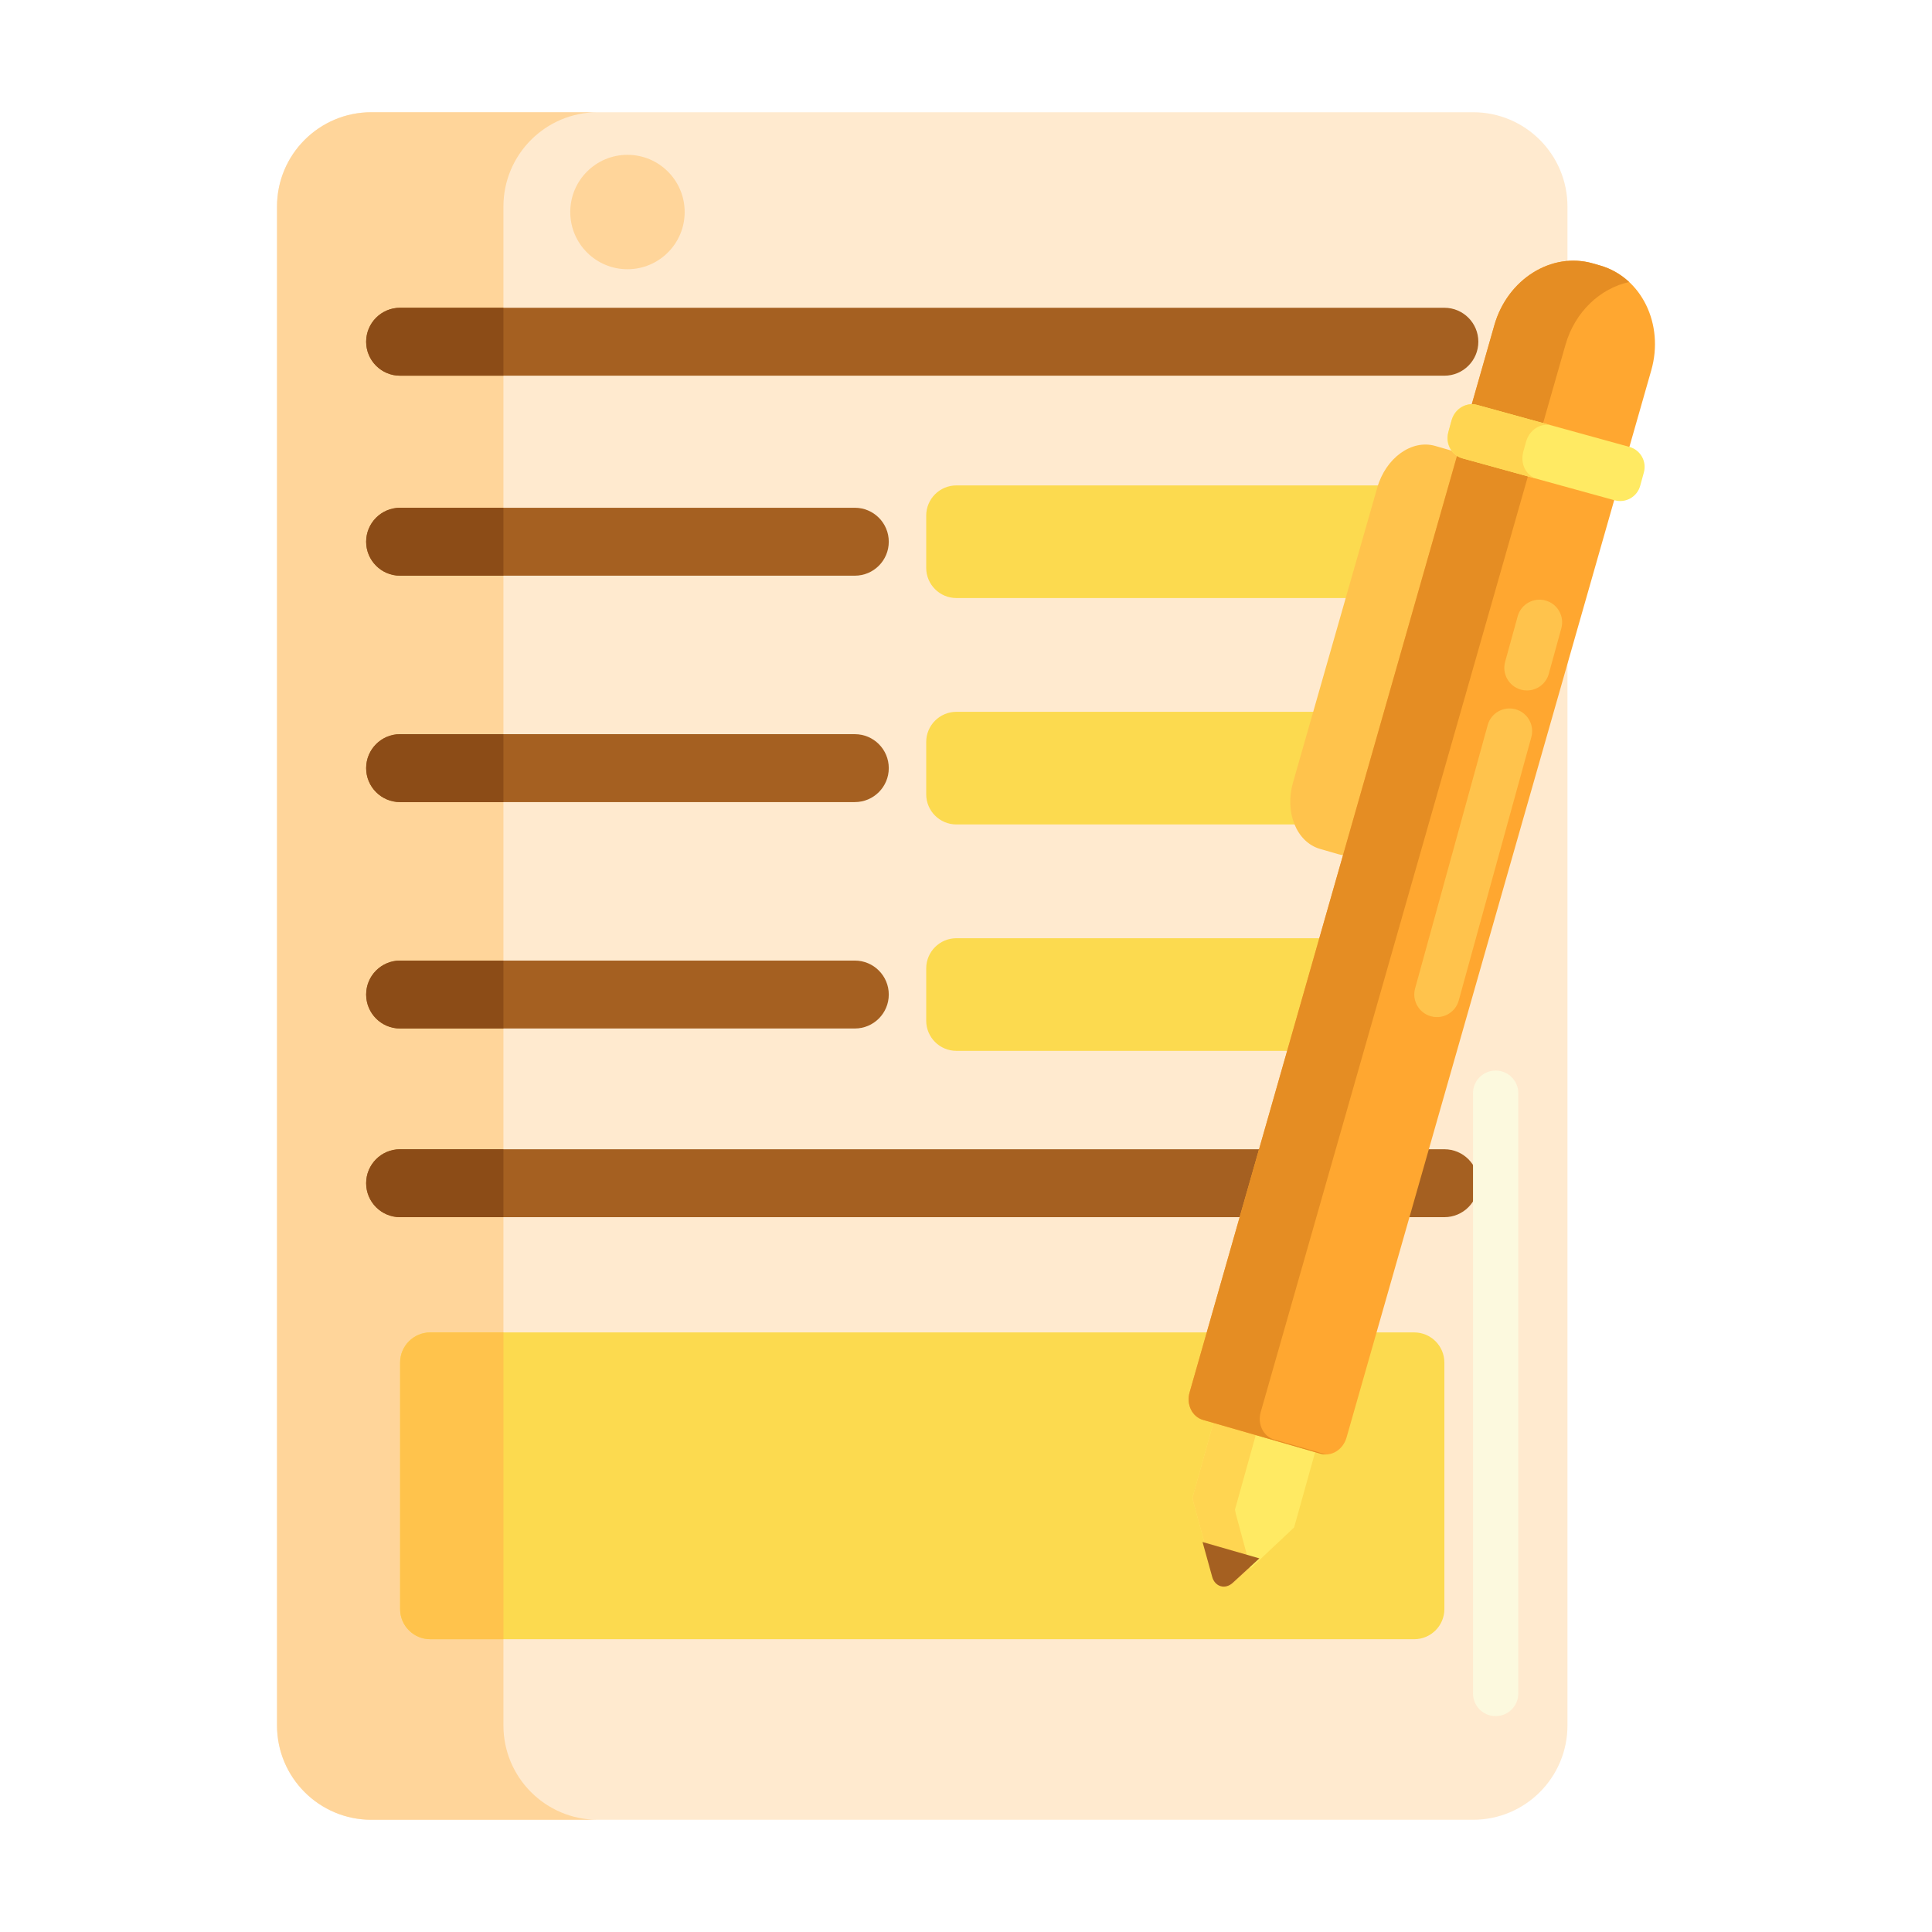
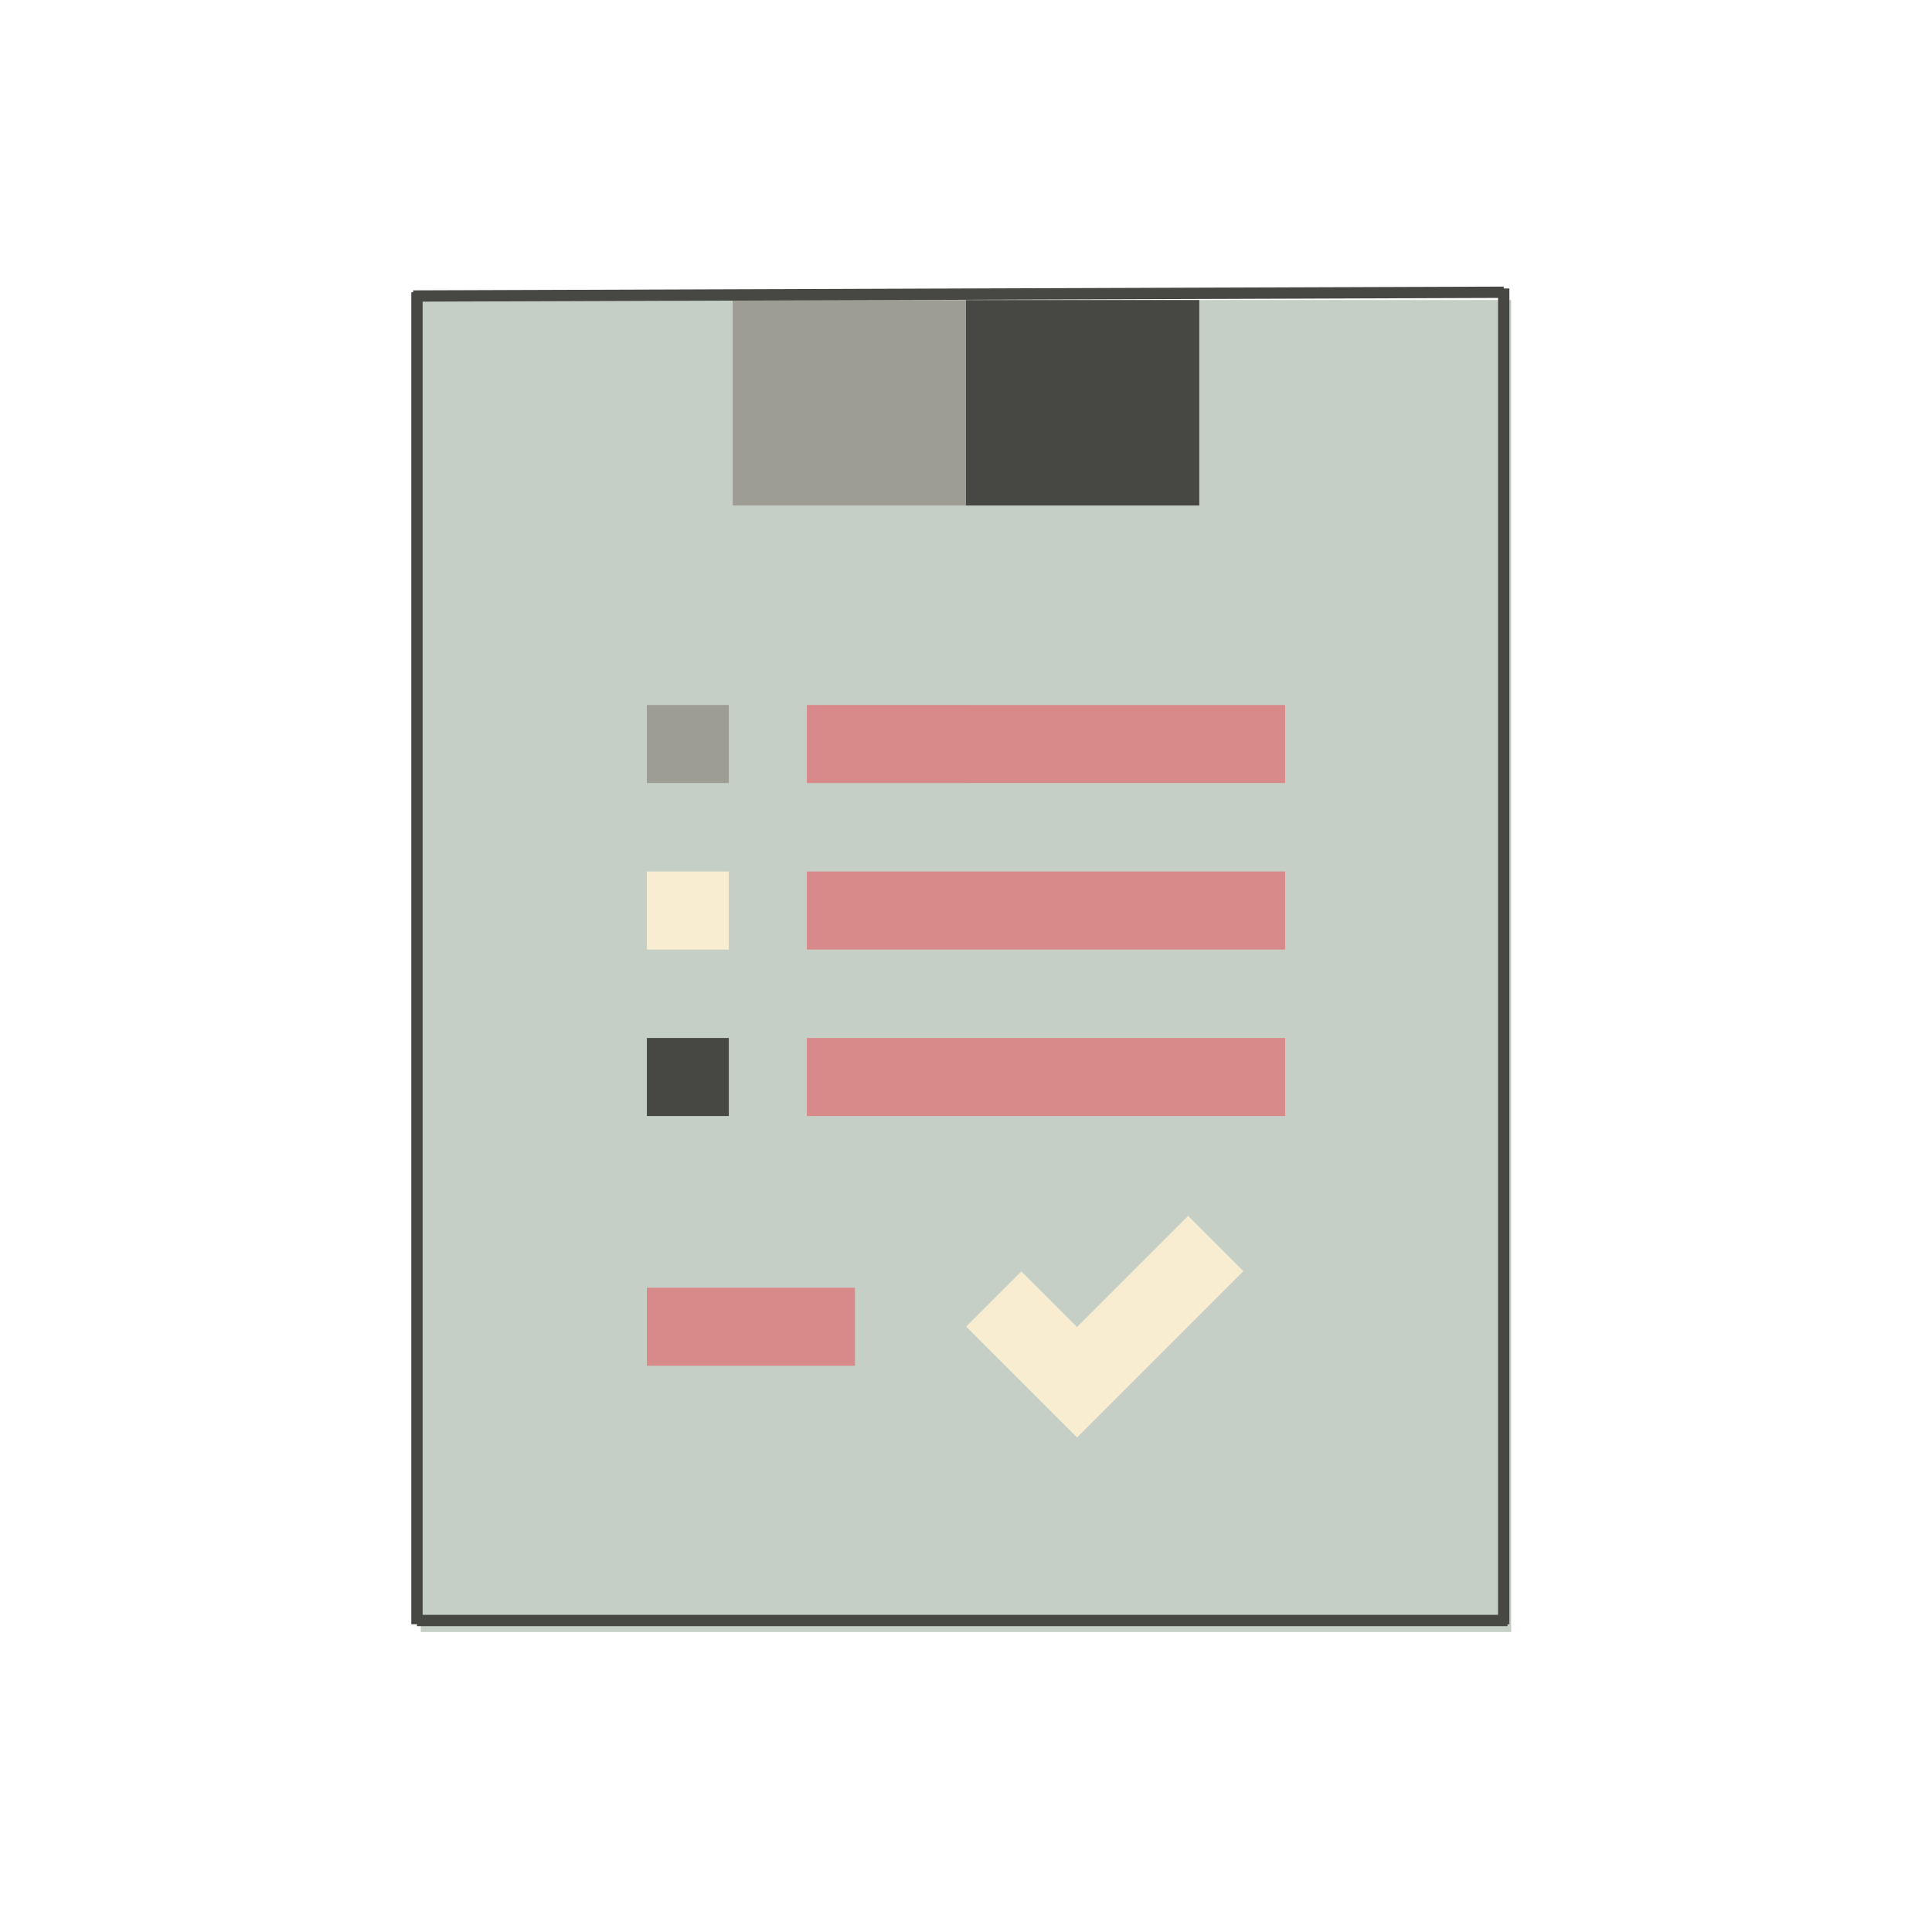
- <svg xmlns="http://www.w3.org/2000/svg" version="1.1" id="Layer_1" x="0px" y="0px" viewBox="0 0 512 512" style="enable-background:new 0 0 512 512;" xml:space="preserve" width="512" height="512">
-   <style type="text/css">
- 	.st0{fill:#FF624B;}
- 	.st1{fill:#FFC34C;}
- 	.st2{fill:#F9BB32;}
- 	.st3{fill:#DB9C2E;}
- 	.st4{fill:#FF4B34;}
- 	.st5{fill:#FF9079;}
- 	.st6{fill:#FCE575;}
- 	.st7{fill:#FFD551;}
- 	.st8{fill:#FFF4C1;}
- 	.st9{fill:#FFB74B;}
- 	.st10{fill:#EACF32;}
- 	.st11{fill:#99AF17;}
- 	.st12{fill:#CCC033;}
- 	.st13{fill:#FCDA4F;}
- 	.st14{fill:#FFA730;}
- 	.st15{fill:#FFEACF;}
- 	.st16{fill:#FFD59A;}
- 	.st17{fill:#FFDF74;}
- 	.st18{fill:#E58D23;}
- 	.st19{fill:#BF6C0D;}
- 	.st20{fill:#A56021;}
- 	.st21{fill:#8C4C17;}
- 	.st22{fill:#FFEA63;}
- 	.st23{fill:#FCF9DE;}
- </style>
+ <svg xmlns="http://www.w3.org/2000/svg" width="512" height="512">
  <g>
-     <g>
-       <path class="st15" d="M390.395,482.256H98.412c-13.807,0-25-11.193-25-25V54.744c0-13.807,11.193-25,25-25h291.983    c13.807,0,25,11.193,25,25v402.512C415.395,471.063,404.202,482.256,390.395,482.256z" />
-     </g>
-     <g>
-       <path class="st16" d="M133.413,457.256V54.744c0-13.807,11.192-25,25-25h-60c-13.808,0-25,11.193-25,25v402.512    c0,13.807,11.192,25,25,25h60C144.605,482.256,133.413,471.063,133.413,457.256z" />
-     </g>
-     <g>
-       <path class="st13" d="M374.774,158.487H253.455c-4.418,0-8-3.582-8-8V136.64c0-4.418,3.582-8,8-8h121.319c4.418,0,8,3.582,8,8    v13.847C382.774,154.905,379.193,158.487,374.774,158.487z" />
-     </g>
-     <g>
-       <g>
-         <path class="st20" d="M382.774,99.563h-276.74c-4.971,0-9-4.03-9-9s4.029-9,9-9h276.74c4.971,0,9,4.03,9,9     S387.745,99.563,382.774,99.563z" />
+     <rect fill="none" id="canvas_background" height="402" width="582" y="-1" x="-1" />
+   </g>
+   <g>
+     <g id="svg_1" transform="matrix(0.689449,0,0,0.689449,79.501,79.501) ">
+       <path id="svg_2" fill="#C5CFC6" d="m465.557,0l-119.89,0l-89.667,10.001l-10.667,245.999l10.667,256l209.557,0l0,-512z" />
+       <path id="svg_3" fill="#C5CFC6" d="m46.443,0l0,512l209.557,0l0,-501.999l-89.333,-10.001l-120.224,0z" />
+       <path id="svg_4" fill="#9D9D93" d="m133.333,155.667l31.499,0l0,30l-31.499,0l0,-30z" />
+       <path id="svg_5" fill="#F8EDD1" d="m133.333,219.667l31.499,0l0,30l-31.499,0l0,-30z" />
+       <path id="svg_6" fill="#474843" d="m133.333,283.667l31.499,0l0,30l-31.499,0l0,-30z" />
+       <path id="svg_7" fill="#D88A8A" d="m133.333,379.667l80,0l0,30l-80,0l0,-30z" />
+       <path id="svg_8" fill="#F8EDD1" d="m298.667,437.213l-42.607,-42.607l21.213,-21.212l21.394,21.393l42.727,-42.727l21.212,21.213l-63.939,63.94z" />
+       <path id="svg_9" fill="#474843" d="m345.667,0l-89.667,0l-21.333,42.666l21.333,36.333l89.667,0l0,-78.999z" />
+       <path id="svg_10" fill="#9D9D93" d="m166.333,0l89.667,0l0,78.999l-89.667,0l0,-78.999z" />
+       <path id="svg_11" class="active-path" fill="#D88A8A" d="m378.667,185.667l0,-30l-122.667,0l-10.667,15l10.667,15l122.667,0z" />
+       <path id="svg_12" class="active-path" fill="#D88A8A" d="m378.667,249.667l0,-30l-122.667,0l-10.667,15l10.667,15l122.667,0z" />
+       <path id="svg_13" class="active-path" fill="#D88A8A" d="m378.667,313.667l0,-30l-122.667,0l-10.667,15l10.667,15l122.667,0z" />
+       <g id="svg_14" fill="#d3d3d8">
+         <path id="svg_15" fill="#D88A8A" d="m194.832,155.667l61.168,0l0,30l-61.168,0l0,-30z" />
+         <path id="svg_16" fill="#D88A8A" d="m194.832,219.667l61.168,0l0,30l-61.168,0l0,-30z" />
+         <path id="svg_17" fill="#D88A8A" d="m194.832,283.667l61.168,0l0,30l-61.168,0l0,-30z" />
      </g>
    </g>
-     <g>
-       <g>
-         <path class="st20" d="M226.534,152.563h-120.5c-4.971,0-9-4.03-9-9s4.029-9,9-9h120.5c4.971,0,9,4.03,9,9     S231.504,152.563,226.534,152.563z" />
-       </g>
-     </g>
-     <g>
-       <path class="st13" d="M374.774,434.41H114.033c-4.418,0-8-3.582-8-8v-65.306c0-4.418,3.582-8,8-8h260.741c4.418,0,8,3.582,8,8    v65.306C382.774,430.828,379.193,434.41,374.774,434.41z" />
-     </g>
-     <g>
-       <path class="st13" d="M374.774,218.487H253.455c-4.418,0-8-3.582-8-8V196.64c0-4.418,3.582-8,8-8h121.319c4.418,0,8,3.582,8,8    v13.847C382.774,214.905,379.193,218.487,374.774,218.487z" />
-     </g>
-     <g>
-       <g>
-         <path class="st20" d="M226.534,212.563h-120.5c-4.971,0-9-4.03-9-9s4.029-9,9-9h120.5c4.971,0,9,4.03,9,9     S231.504,212.563,226.534,212.563z" />
-       </g>
-     </g>
-     <g>
-       <path class="st13" d="M374.774,278.487H253.455c-4.418,0-8-3.582-8-8V256.64c0-4.418,3.582-8,8-8h121.319c4.418,0,8,3.582,8,8    v13.847C382.774,274.905,379.193,278.487,374.774,278.487z" />
-     </g>
-     <g>
-       <g>
-         <path class="st20" d="M226.534,272.563h-120.5c-4.971,0-9-4.03-9-9s4.029-9,9-9h120.5c4.971,0,9,4.03,9,9     S231.504,272.563,226.534,272.563z" />
-       </g>
-     </g>
-     <g>
-       <g>
-         <path class="st20" d="M382.774,322.563h-276.74c-4.971,0-9-4.03-9-9s4.029-9,9-9h276.74c4.971,0,9,4.03,9,9     S387.745,322.563,382.774,322.563z" />
-       </g>
-     </g>
-     <g>
-       <path class="st1" d="M354.668,226.365l-4.834-1.393c-6.226-1.794-9.439-9.665-7.178-17.582l22.32-78.126    c2.262-7.917,9.142-12.88,15.368-11.087l4.834,1.392c6.226,1.794,9.44,9.665,7.178,17.582l-22.32,78.126    C367.774,223.195,360.894,228.159,354.668,226.365z" />
-     </g>
-     <g>
-       <path class="st22" d="M334.971,329.007l-18.94,67.851l0.201,1.099l5.562,20.545c0.667,2.465,3.164,3.2,5.002,1.473l16.158-15.188    l18.94-67.851L334.971,329.007z" />
-     </g>
-     <g>
-       <path class="st7" d="M327.487,401.13l-0.202-1.099l18.903-67.721l-11.217-3.304l-18.94,67.851l0.202,1.099l5.562,20.545    c0.667,2.465,3.164,3.2,5.002,1.473l4.616-4.339L327.487,401.13z" />
-     </g>
-     <g>
-       <path class="st20" d="M318.686,408.65l2.56,9.244c0.727,2.623,3.445,3.406,5.446,1.568l7.049-6.477L318.686,408.65z" />
-     </g>
-     <g>
-       <path class="st14" d="M349.991,385.263l-31.188-8.979c-2.87-0.826-4.458-4.086-3.546-7.281l80.765-282.841    c3.478-12.18,15.169-19.5,26.112-16.35l1.953,0.562c10.943,3.151,16.995,15.579,13.517,27.759L356.84,380.975    C355.928,384.17,352.861,386.09,349.991,385.263z" />
-     </g>
-     <g>
-       <path class="st18" d="M337.652,381.48c-2.87-0.826-4.458-4.086-3.546-7.281l80.765-282.841    c2.495-8.738,9.222-14.949,16.863-16.613c-2.142-1.996-4.711-3.525-7.646-4.371l-1.953-0.562    c-10.943-3.151-22.634,4.169-26.112,16.35l-80.765,282.841c-0.912,3.195,0.675,6.455,3.546,7.281l31.188,8.979    c0.479,0.138,0.964,0.193,1.443,0.185L337.652,381.48z" />
-     </g>
-     <g>
-       <path class="st22" d="M427.903,132.583l-40.288-11.106c-2.928-0.807-4.648-3.835-3.841-6.764l0.978-3.548    c0.807-2.928,3.835-4.648,6.764-3.841l40.288,11.106c2.928,0.807,4.648,3.835,3.841,6.764l-0.978,3.548    C433.859,131.671,430.831,133.39,427.903,132.583z" />
-     </g>
-     <g>
-       <path class="st7" d="M403.694,119.706l0.722-2.621c0.878-3.184,3.91-5.126,6.773-4.337l-19.792-5.456    c-2.863-0.789-5.895,1.153-6.773,4.337l-0.722,2.621c-0.878,3.184,0.731,6.406,3.594,7.195l19.792,5.456    C404.425,126.111,402.816,122.89,403.694,119.706z" />
-     </g>
-     <g>
-       <path class="st1" d="M404.664,182.979c-0.528,0-1.064-0.07-1.599-0.218c-3.194-0.881-5.07-4.185-4.189-7.379l3.323-12.056    c0.881-3.192,4.178-5.073,7.379-4.189c3.194,0.881,5.07,4.185,4.189,7.379l-3.323,12.056    C409.711,181.232,407.296,182.979,404.664,182.979z" />
-     </g>
-     <g>
-       <path class="st1" d="M380.803,269.542c-0.528,0-1.064-0.07-1.599-0.218c-3.194-0.881-5.07-4.184-4.189-7.379l19.237-69.79    c0.881-3.194,4.185-5.072,7.379-4.189c3.194,0.881,5.07,4.184,4.189,7.379l-19.237,69.79    C385.85,267.795,383.435,269.542,380.803,269.542z" />
-     </g>
-     <g>
-       <path class="st23" d="M396.365,454.789c-3.313,0-6-2.687-6-6V289.706c0-3.313,2.687-6,6-6s6,2.687,6,6v159.083    C402.365,452.103,399.679,454.789,396.365,454.789z" />
-     </g>
-     <g>
-       <path class="st21" d="M106.034,81.563c-4.971,0-9,4.03-9,9s4.029,9,9,9h27.379v-18H106.034z" />
-     </g>
-     <g>
-       <path class="st21" d="M106.034,304.563c-4.971,0-9,4.03-9,9s4.029,9,9,9h27.379v-18H106.034z" />
-     </g>
-     <g>
-       <path class="st21" d="M106.034,254.563c-4.971,0-9,4.03-9,9s4.029,9,9,9h27.379v-18H106.034z" />
-     </g>
-     <g>
-       <path class="st21" d="M106.034,194.563c-4.971,0-9,4.03-9,9s4.029,9,9,9h27.379v-18H106.034z" />
-     </g>
-     <g>
-       <path class="st21" d="M106.034,134.563c-4.971,0-9,4.03-9,9s4.029,9,9,9h27.379v-18H106.034z" />
-     </g>
-     <g>
-       <path class="st1" d="M114.033,353.104c-4.418,0-8,3.582-8,8v65.306c0,4.418,3.582,8,8,8h19.379v-81.306H114.033z" />
-     </g>
-     <g>
-       <circle class="st16" cx="166.284" cy="56.19" r="15.16" />
-     </g>
+     <line stroke="#474843" stroke-linecap="undefined" stroke-linejoin="undefined" id="svg_19" y2="430.448" x2="110.5" y1="77.448" x1="110.5" stroke-width="3" fill="none" />
+     <line stroke="#474843" stroke-linecap="undefined" stroke-linejoin="undefined" id="svg_20" y2="78.448" x2="109.5" y1="77.448" x1="398.5" stroke-width="3" fill="none" />
+     <line stroke-linecap="undefined" stroke-linejoin="undefined" id="svg_21" y2="429.448" x2="399.5" y1="429.448" x1="110.5" stroke-width="3" stroke="#474843" fill="none" />
+     <line stroke="#474843" stroke-linecap="undefined" stroke-linejoin="undefined" id="svg_22" y2="430.448" x2="398.5" y1="76.448" x1="398.5" stroke-width="3" fill="none" />
  </g>
</svg>
